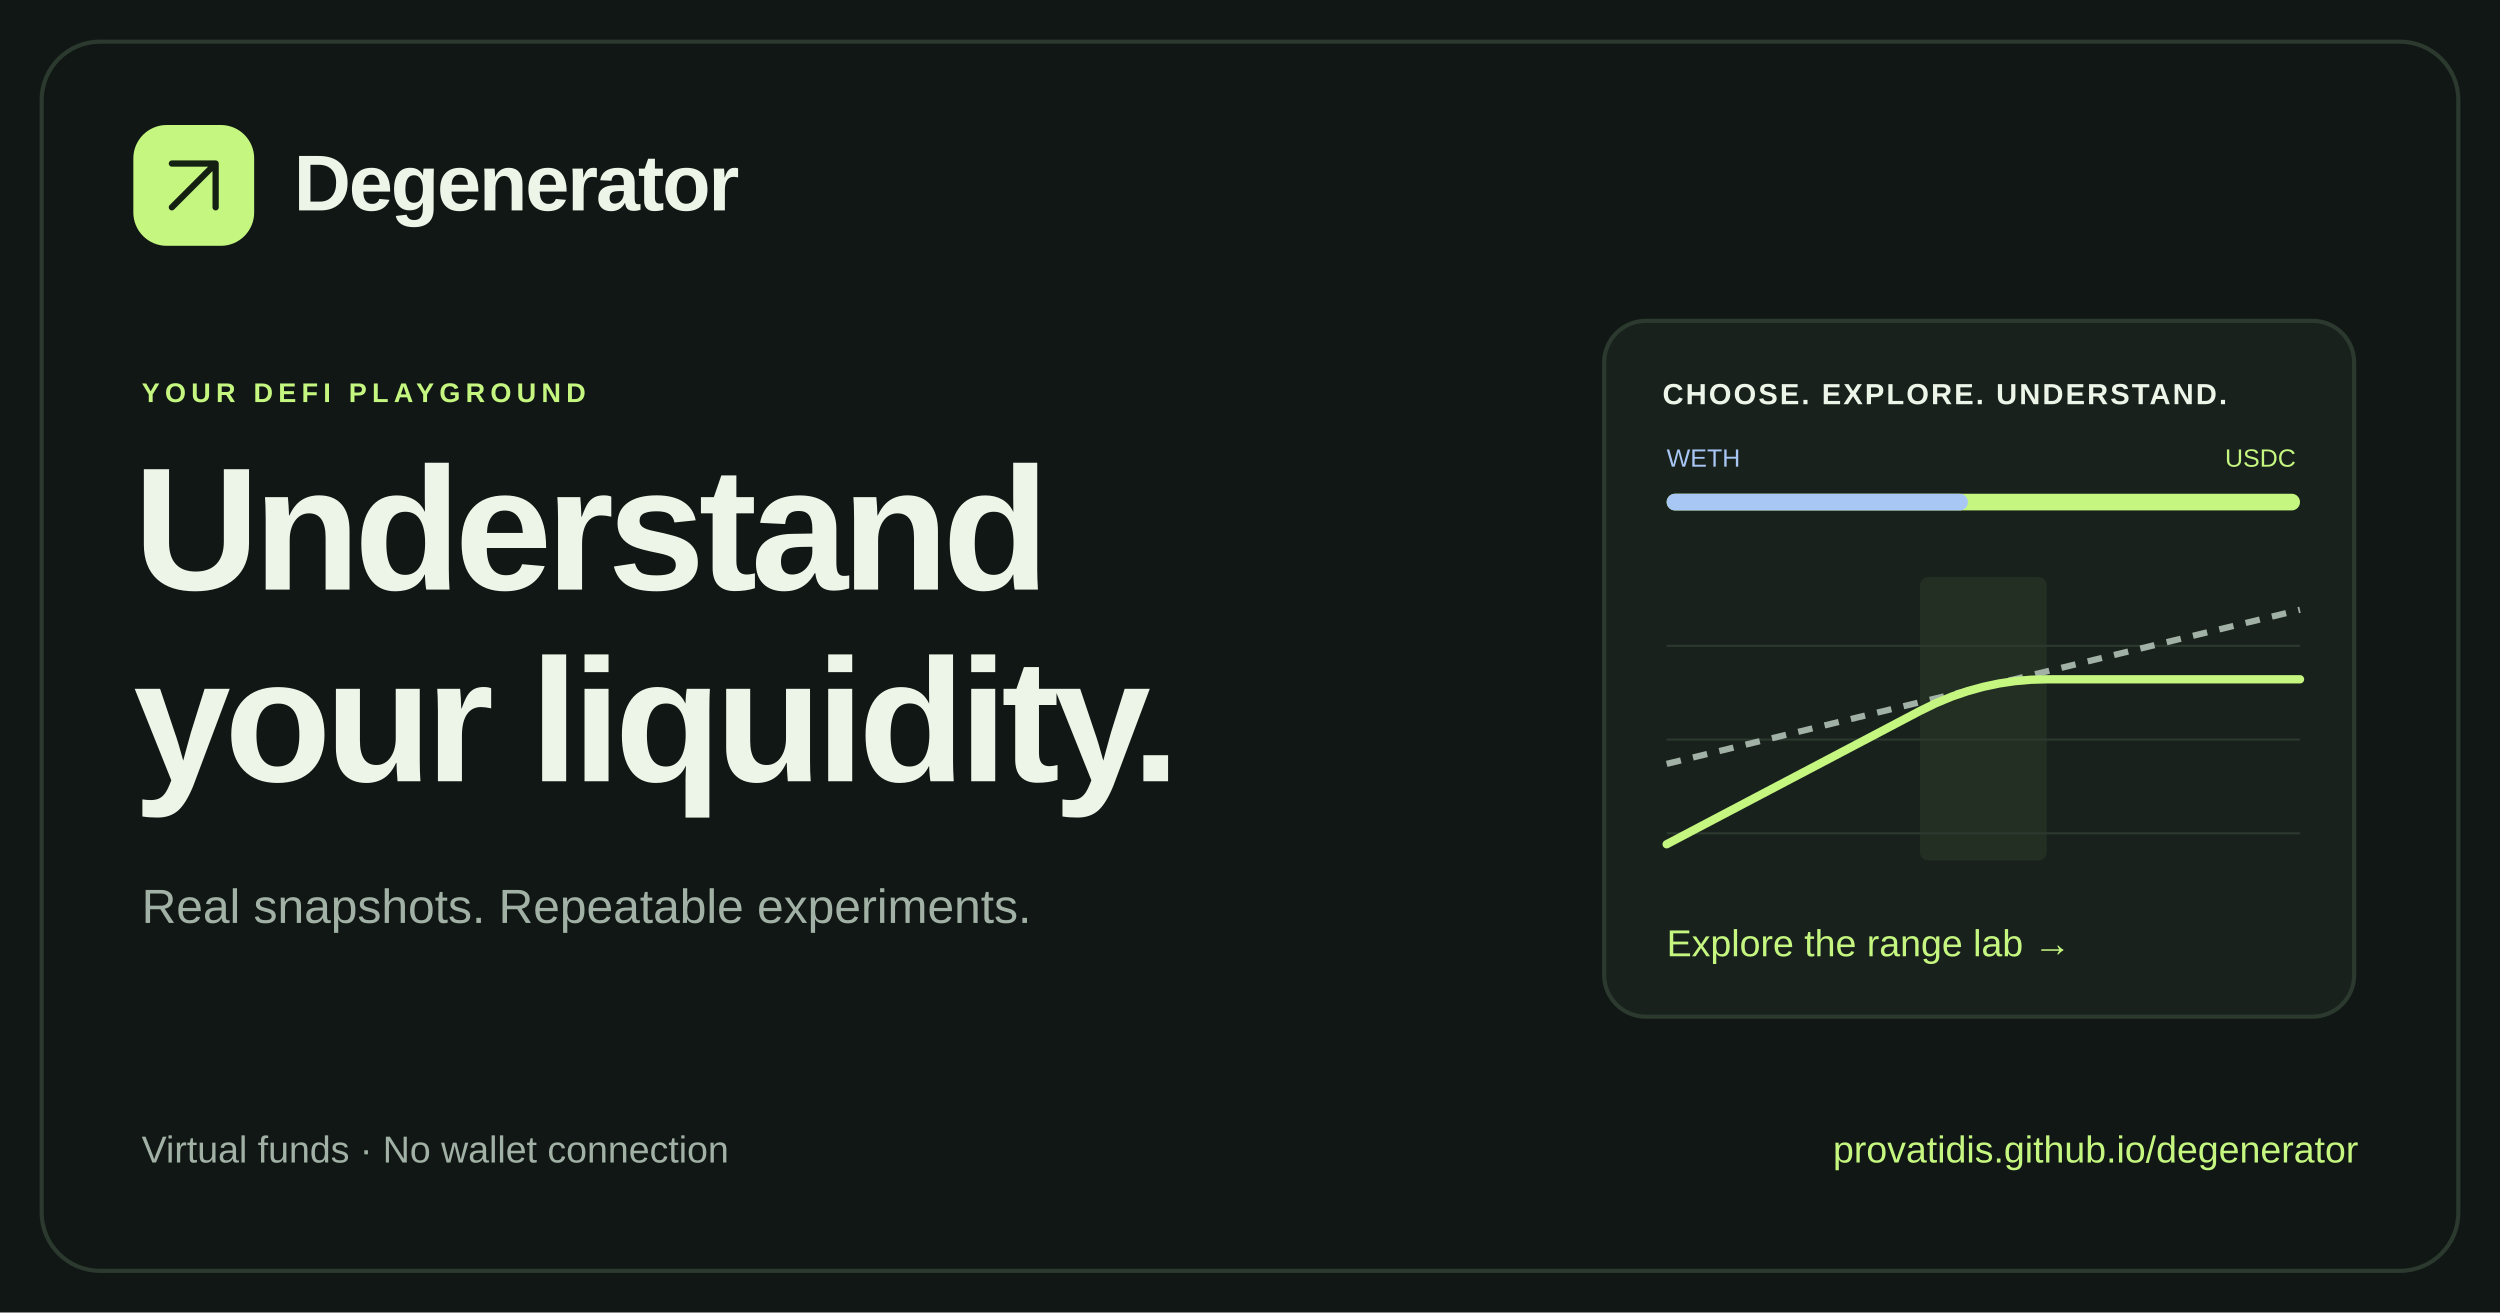
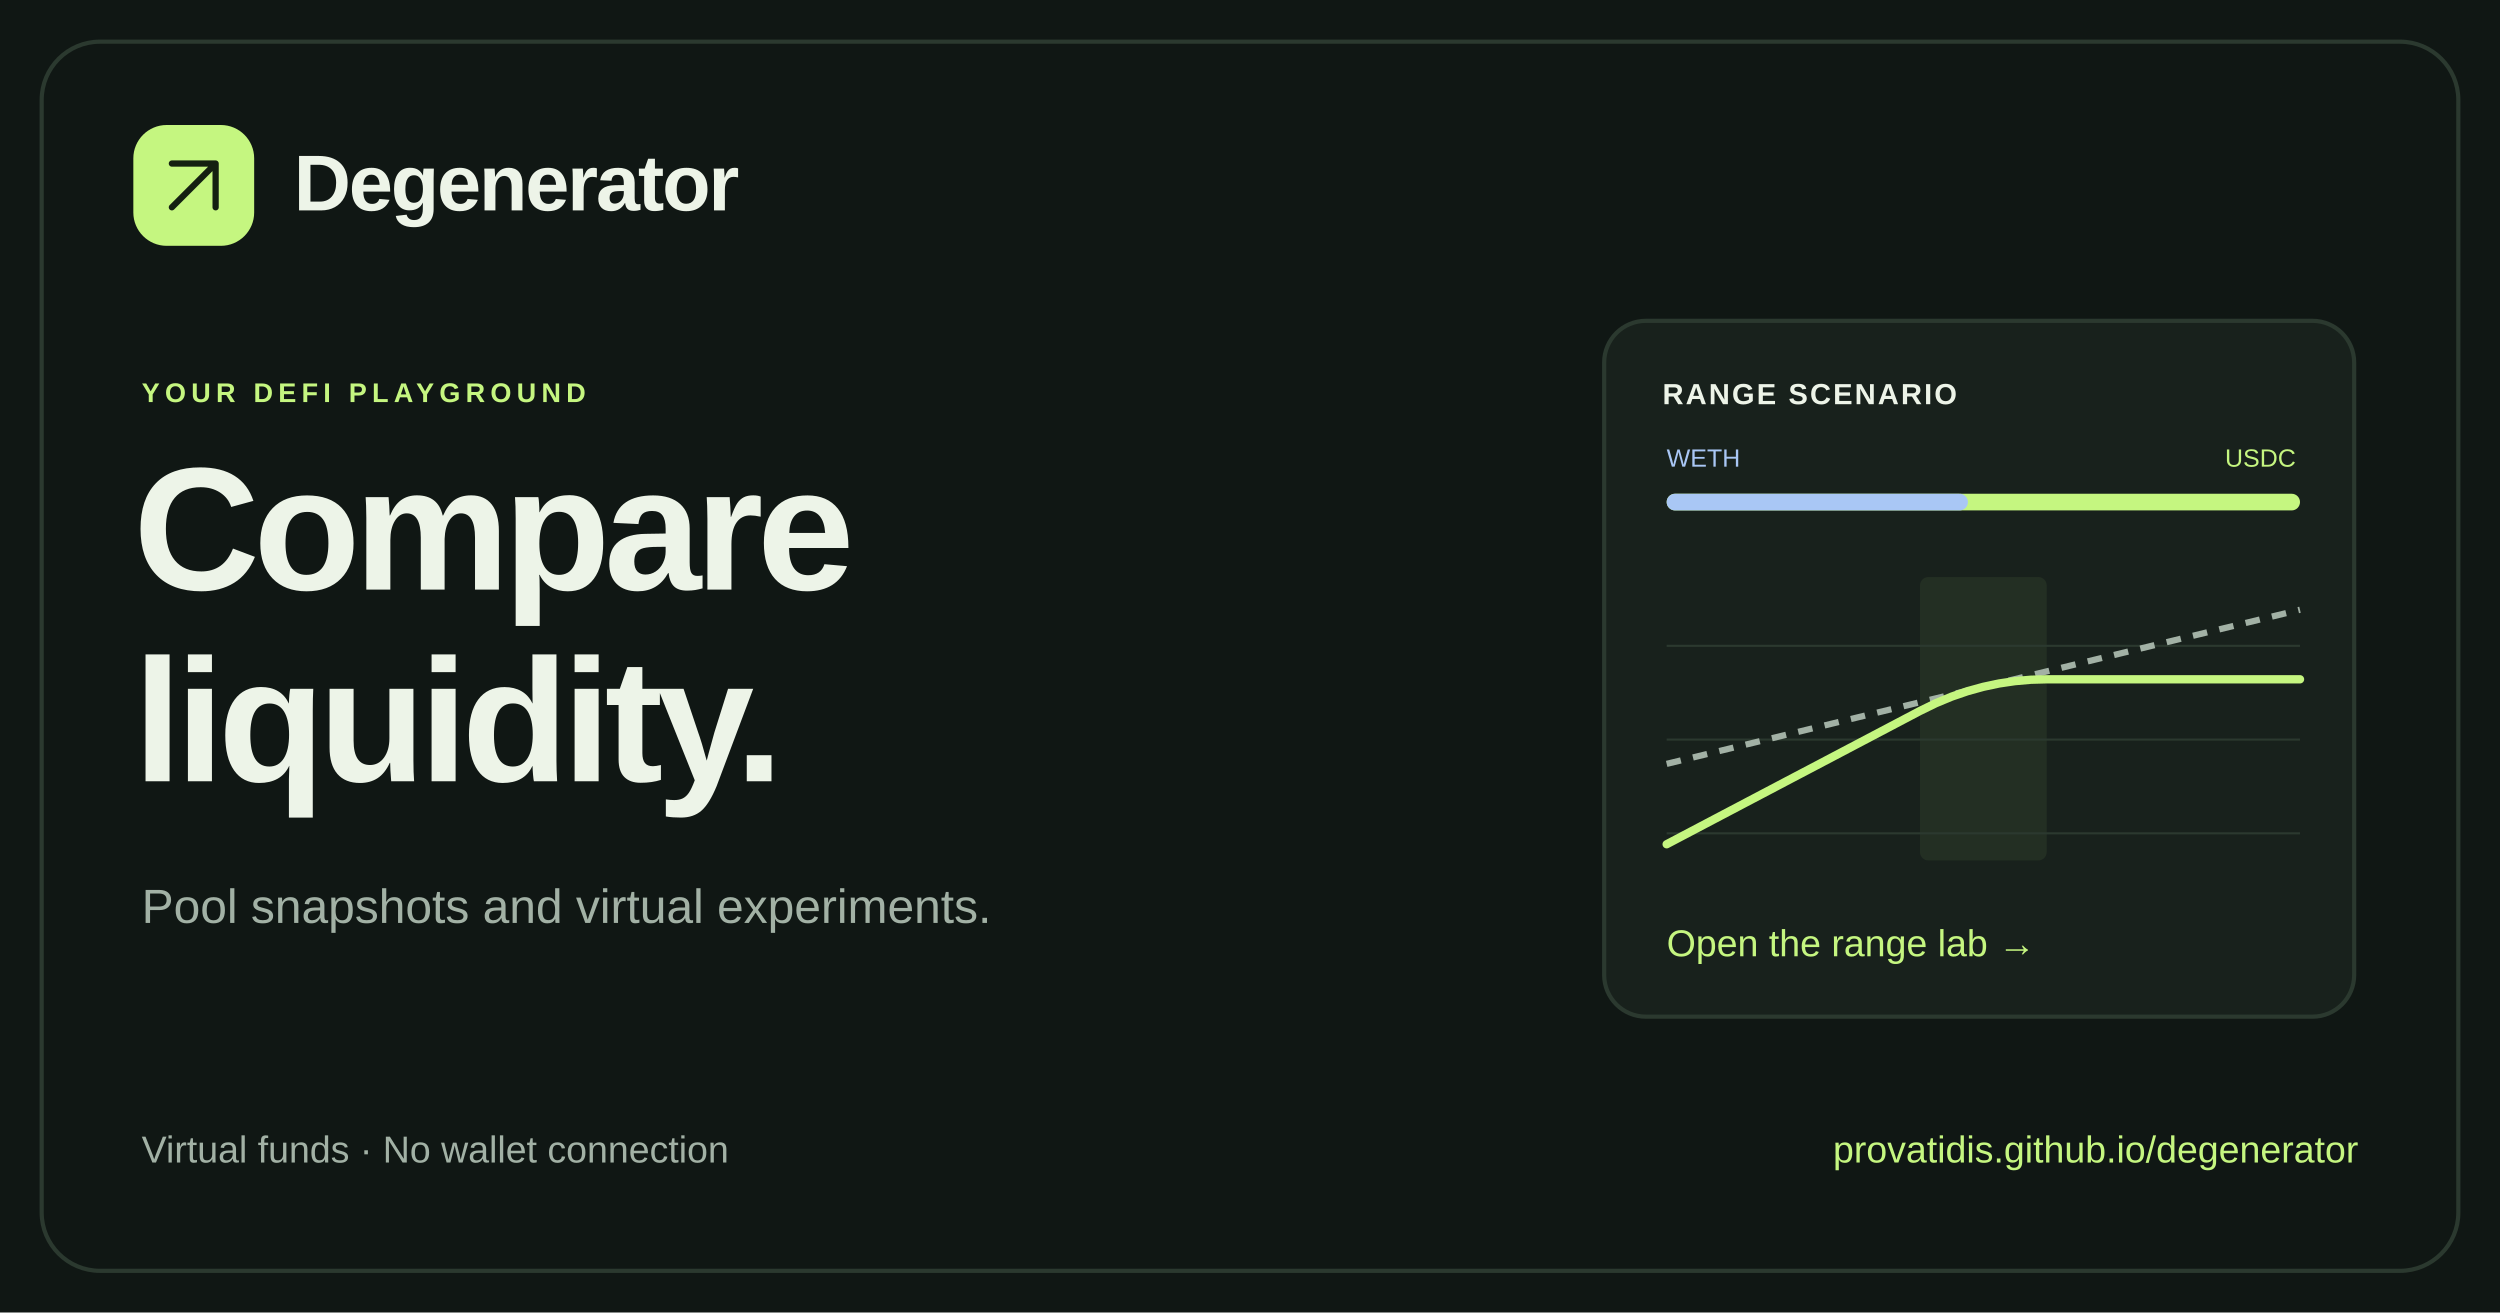
<svg xmlns="http://www.w3.org/2000/svg" width="1200" height="630" viewBox="0 0 1200 630">
  <rect width="1200" height="630" fill="#101714" />
  <rect x="20" y="20" width="1160" height="590" rx="28" fill="none" stroke="#2b392f" stroke-width="2" />
  <g font-family="Arial, Helvetica, sans-serif">
    <rect x="64" y="60" width="58" height="58" rx="16" fill="#c5f680" />
    <path d="M5 19 19 5M5 5h14v14" transform="translate(75 71) scale(1.5)" fill="none" stroke="#142011" stroke-width="2" stroke-linecap="round" stroke-linejoin="round" />
    <text x="141" y="101" fill="#edf4e8" font-size="38" font-weight="700" letter-spacing="-1">Degenerator</text>
    <text x="68" y="193" fill="#c5f680" font-size="13" font-weight="700" letter-spacing="2.5">YOUR DEFI PLAYGROUND</text>
-     <text x="64" y="283" fill="#edf4e8" font-size="84" font-weight="700" letter-spacing="-3">Understand</text>
-     <text x="64" y="375" fill="#edf4e8" font-size="84" font-weight="700" letter-spacing="-3">your liquidity.</text>
-     <text x="68" y="443" fill="#a2b1a5" font-size="23">Real snapshots. Repeatable experiments.</text>
+     <text x="64" y="283" fill="#edf4e8" font-size="84" font-weight="700" letter-spacing="-3">Compare</text>
+     <text x="64" y="375" fill="#edf4e8" font-size="84" font-weight="700" letter-spacing="-3">liquidity.</text>
+     <text x="68" y="443" fill="#a2b1a5" font-size="23">Pool snapshots and virtual experiments.</text>
    <rect x="770" y="154" width="360" height="334" rx="20" fill="#18211c" stroke="#2b392f" stroke-width="2" />
-     <text x="798" y="194" fill="#edf4e8" font-size="14" font-weight="700" letter-spacing="1">CHOOSE. EXPLORE. UNDERSTAND.</text>
+     <text x="798" y="194" fill="#edf4e8" font-size="14" font-weight="700" letter-spacing="1">RANGE SCENARIO</text>
    <text x="800" y="224" fill="#a9c7f5" font-size="12">WETH</text>
    <text x="1102" y="224" text-anchor="end" fill="#c5f680" font-size="12">USDC</text>
    <rect x="800" y="237" width="304" height="8" rx="4" fill="#c5f680" />
    <path d="M804 241H940.6" stroke="#a9c7f5" stroke-width="8" stroke-linecap="round" />
    <rect x="921.6" y="277" width="60.8" height="136" rx="4" fill="#c5f680" opacity=".07" />
    <path d="M800 310H1104M800 355H1104M800 400H1104" stroke="#2b392f" fill="none" />
    <path d="M800.00,366.66L807.60,364.81L815.20,362.96L822.80,361.11L830.40,359.26L838.00,357.41L845.60,355.56L853.20,353.71L860.80,351.86L868.40,350.01L876.00,348.16L883.60,346.31L891.20,344.46L898.80,342.61L906.40,340.76L914.00,338.91L921.60,337.06L929.20,335.22L936.80,333.37L944.40,331.52L952.00,329.67L959.60,327.82L967.20,325.97L974.80,324.12L982.40,322.27L990.00,320.42L997.60,318.57L1005.20,316.72L1012.80,314.87L1020.40,313.02L1028.00,311.17L1035.60,309.32L1043.20,307.47L1050.80,305.62L1058.40,303.77L1066.00,301.92L1073.60,300.08L1081.20,298.23L1088.80,296.38L1096.40,294.53L1104.00,292.68" fill="none" stroke="#a2b1a5" stroke-width="3" stroke-dasharray="7 6" />
    <path d="M800.00,405.24L807.60,401.24L815.20,397.24L822.80,393.24L830.40,389.24L838.00,385.24L845.60,381.24L853.20,377.24L860.80,373.24L868.40,369.25L876.00,365.25L883.60,361.25L891.20,357.25L898.80,353.25L906.40,349.25L914.00,345.25L921.60,341.25L929.20,337.54L936.80,334.38L944.40,331.77L952.00,329.67L959.60,328.06L967.20,326.94L974.80,326.27L982.40,326.06L990.00,326.06L997.60,326.06L1005.20,326.06L1012.80,326.06L1020.40,326.06L1028.00,326.06L1035.60,326.06L1043.20,326.06L1050.80,326.06L1058.40,326.06L1066.00,326.06L1073.60,326.06L1081.20,326.06L1088.80,326.06L1096.40,326.06L1104.00,326.06" fill="none" stroke="#c5f680" stroke-width="4" stroke-linecap="round" />
-     <text x="800" y="459" fill="#c5f680" font-size="18">Explore the range lab →</text>
+     <text x="800" y="459" fill="#c5f680" font-size="18">Open the range lab →</text>
    <text x="68" y="558" fill="#a2b1a5" font-size="18">Virtual funds · No wallet connection</text>
    <text x="1132" y="558" text-anchor="end" fill="#c5f680" font-size="18">provatidis.github.io/degenerator</text>
  </g>
</svg>
